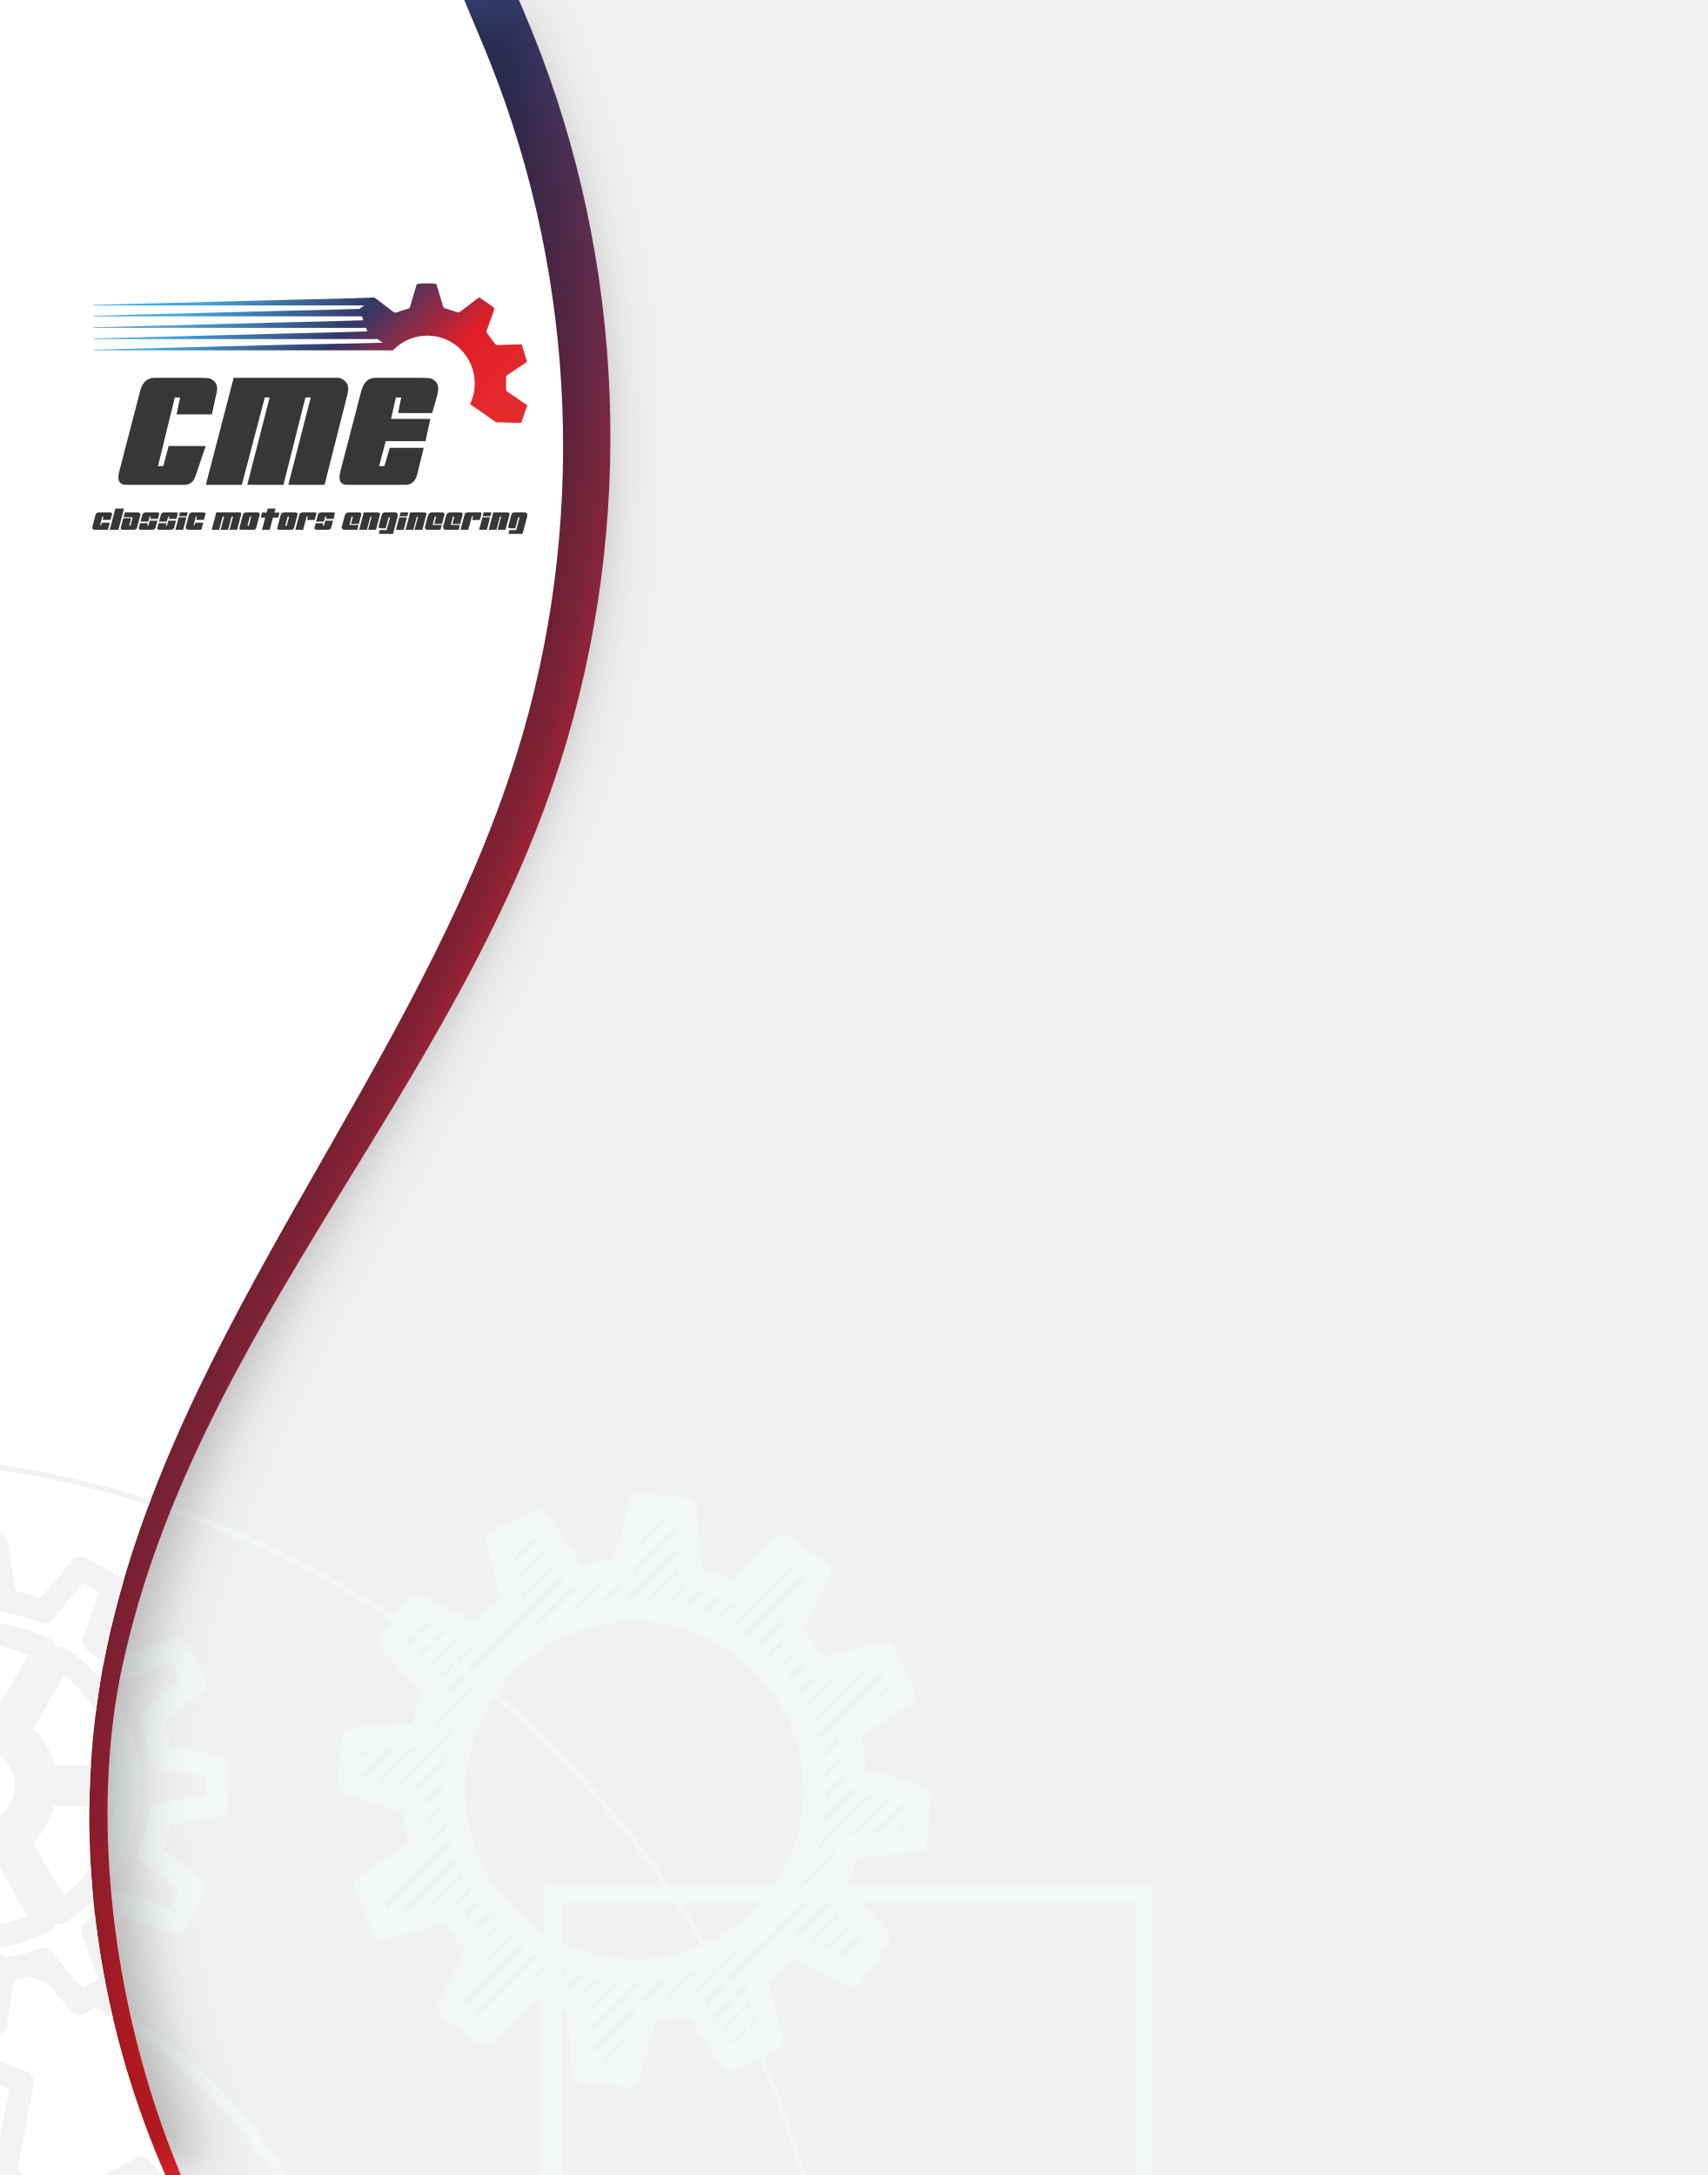
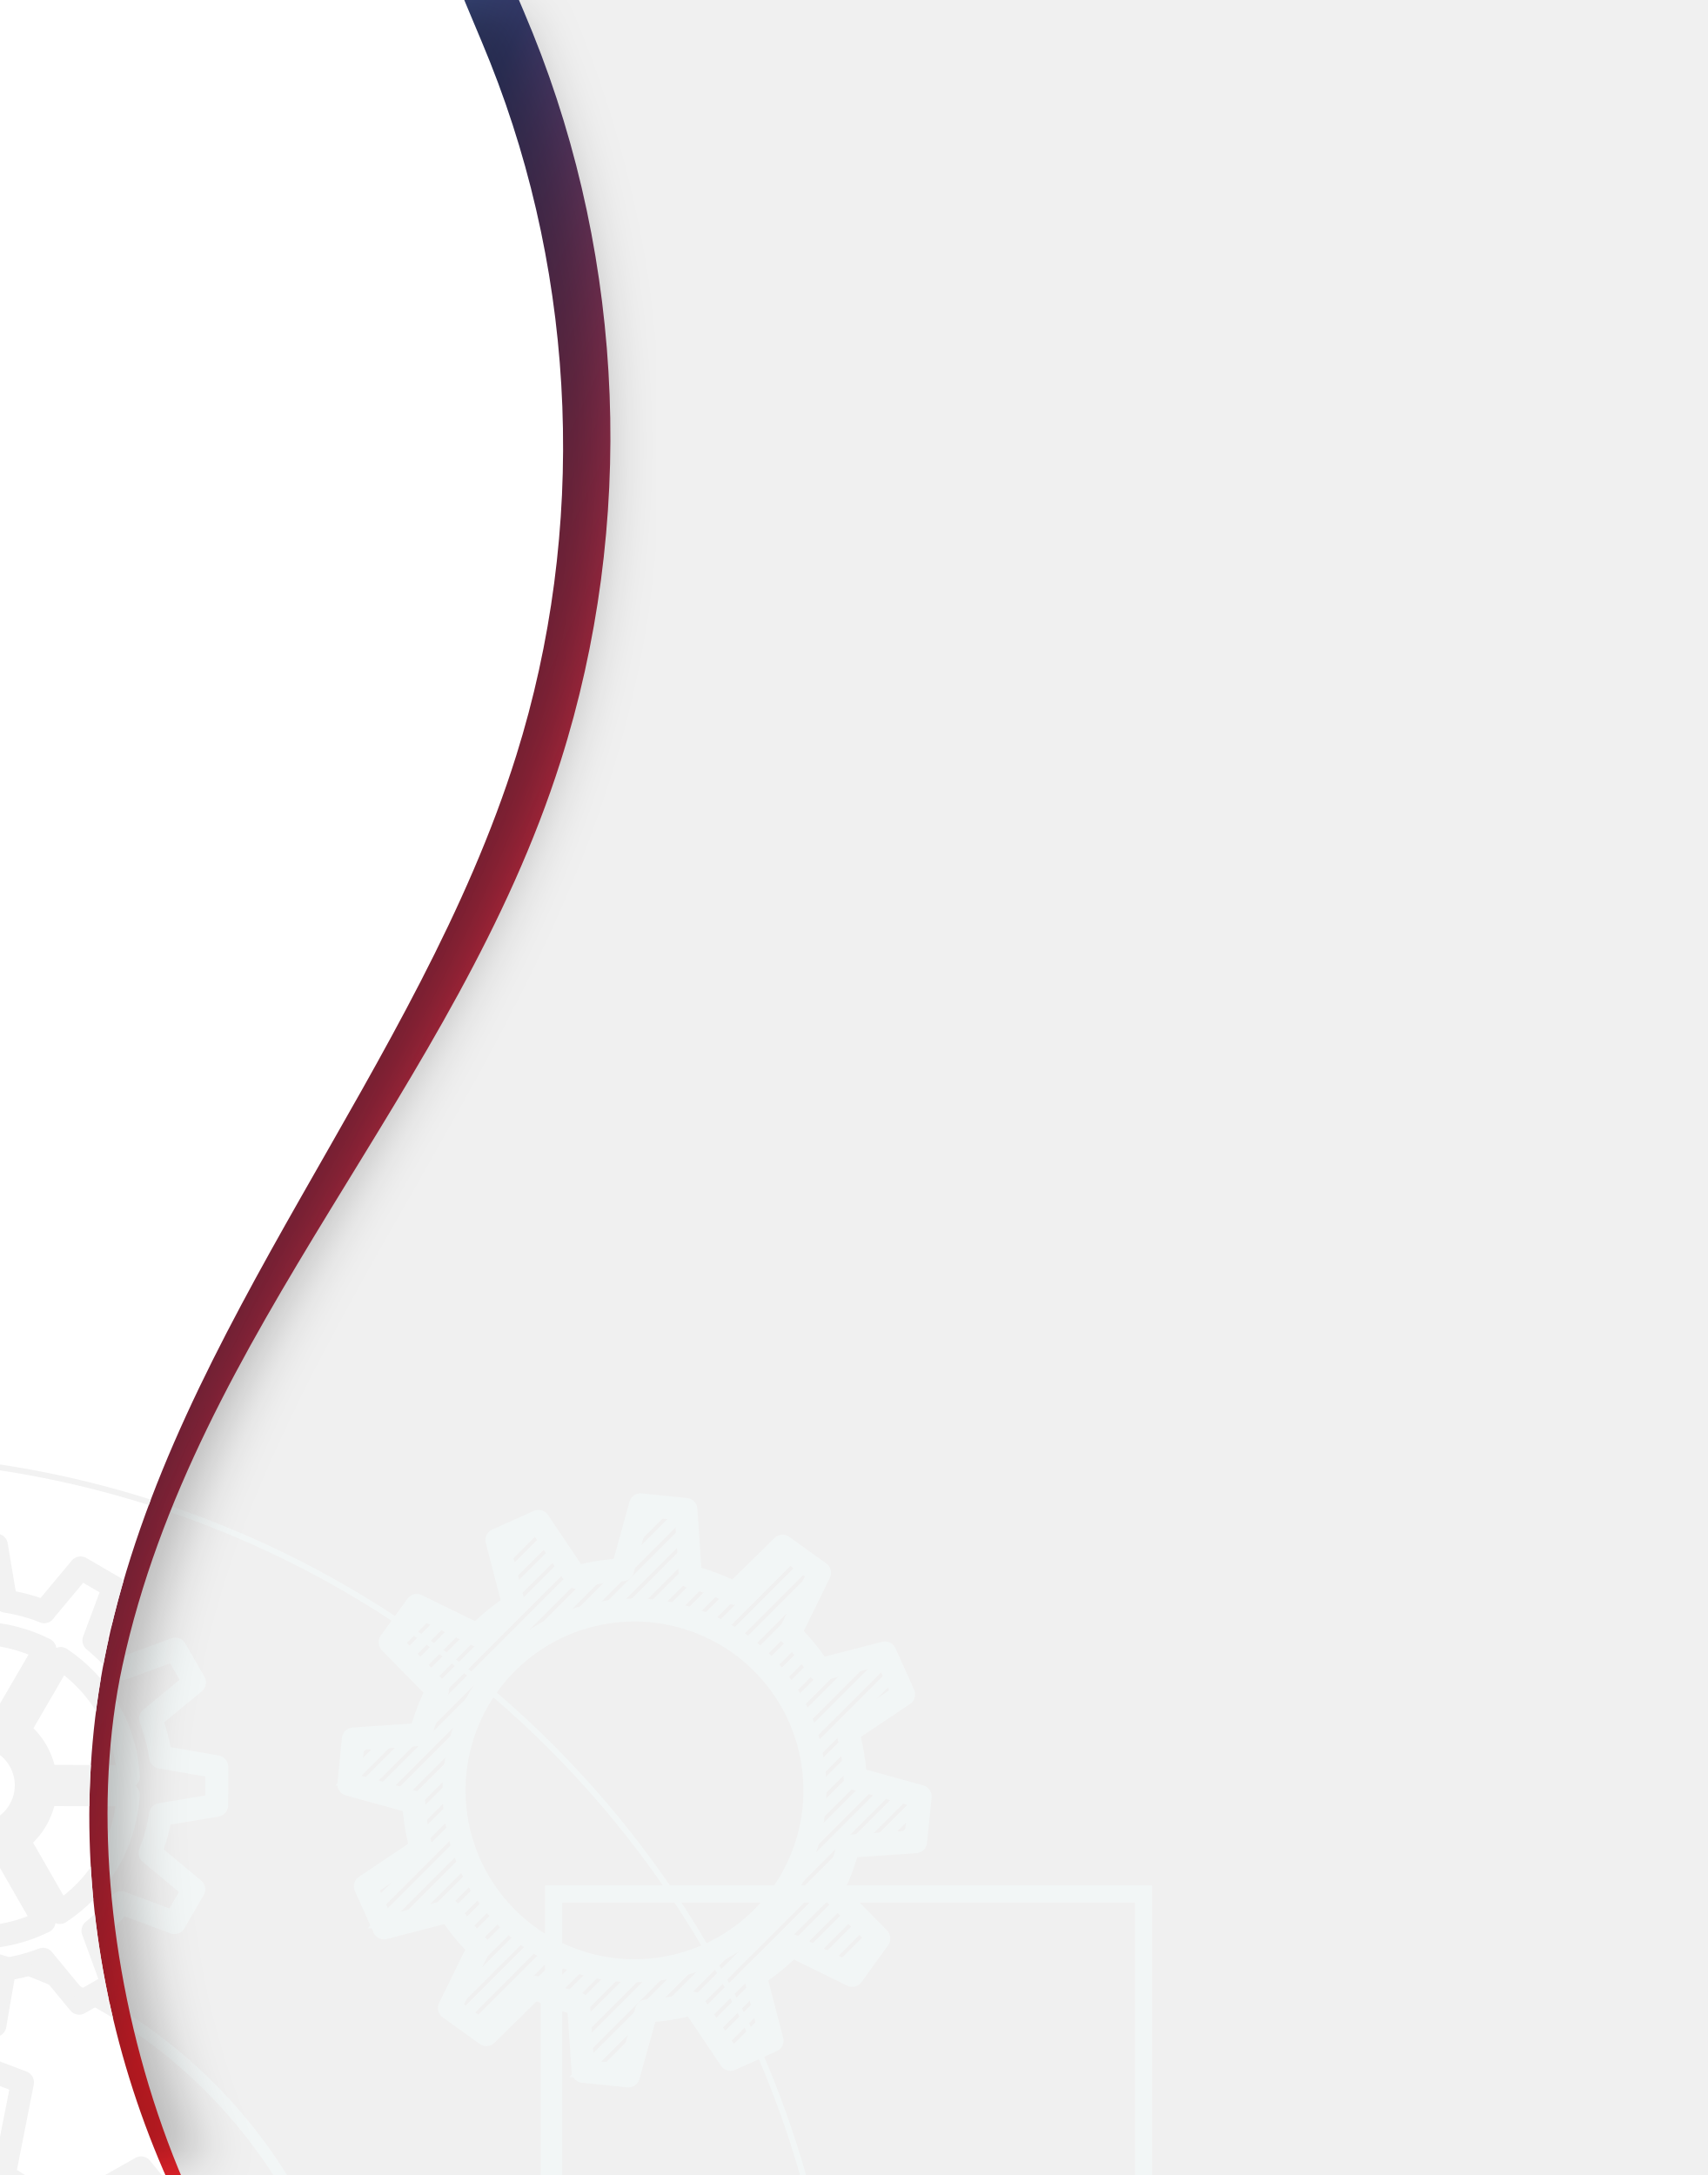
<svg xmlns="http://www.w3.org/2000/svg" width="259" height="330" fill="none">
  <g opacity=".4">
    <path d="M-8.037 298.797l1.43 8.501 5.825.02 1.47-8.491m0-.001c.67-.11 1.34-.23 2.011-.39.03 0 .06-.01.09-.02.15-.03.3-.07.44-.1l.11-.03c.1-.03.21-.05.31-.08l.321-.09c.18-.05.36-.1.53-.15.03-.01.05-.02.08-.02.01 0 .01-.01.02-.01.65-.2 1.301-.42 1.932-.66m0 0l5.484 6.651 5.053-2.89-2.962-8.102m-.001 0c.53-.42 1.041-.86 1.541-1.33.01 0 .01-.01.02-.01l.06-.06c.13-.12.27-.25.4-.38l.23-.23c.08-.08.161-.15.231-.23.03-.03.06-.05.08-.08.11-.11.21-.21.31-.32.02-.03.04-.05.07-.07.47-.5.91-1.02 1.341-1.54m.001 0l8.074 3.02 2.932-5.041-6.624-5.521m.001 0c.25-.63.48-1.28.68-1.93l.03-.09.15-.54.09-.31c.02-.09.05-.17.07-.26 0-.01 0-.02.01-.03 0-.01 0-.02.01-.03.04-.18.09-.36.13-.54.01-.03.01-.06.02-.09.16-.67.29-1.341.4-2.011m.001 0l8.505-1.42.01-5.821-8.495-1.48m-.001 0c-.1-.67-.23-1.34-.38-2.011 0-.03-.01-.06-.02-.09-.04-.18-.08-.36-.13-.54-.03-.11-.06-.22-.08-.32l-.09-.32-.15-.53-.03-.09c-.2-.66-.42-1.3-.66-1.94m-.001 0l6.655-5.481-2.902-5.051-8.095 2.97m0 0c-.421-.53-.871-1.05-1.332-1.55-.02-.02-.04-.05-.07-.07-.12-.14-.25-.27-.38-.41-.08-.07-.15-.15-.23-.23-.08-.07-.15-.15-.23-.23-.13-.13-.27-.26-.4-.38-.03-.03-.05-.05-.08-.07-.49-.47-1.011-.92-1.531-1.35m0 0l3.012-8.072-5.033-2.93-5.524 6.621m0 0c-.63-.25-1.28-.47-1.93-.68-.03 0-.06-.01-.09-.02-.181-.06-.361-.11-.541-.16l-.31-.09c-.11-.03-.21-.05-.32-.08-.18-.05-.36-.09-.541-.14-.03 0-.06-.01-.1-.02-.66-.16-1.33-.29-2.001-.39m0 0l-1.421-8.502-5.824-.02-1.48 8.492m.239 37.646c1.23.52 2.581.8 4.002.81 1.421 0 2.772-.28 4.003-.78m0 0l6.294 10.962m0 0a23.326 23.326 0 01-9.766 2.401m-.481-30.656c4.183.02 7.565 3.421 7.555 7.601-.01 4.171-3.422 7.552-7.595 7.542-4.182-.01-7.565-3.421-7.555-7.592.02-4.17 3.423-7.561 7.595-7.551v0zm5.184 16.693c.01-.01.03-.02.04-.03-.01.01-.03.02-.04.03zm15.049 1.99c-.02.03-.03.06-.05.1-.07.12-.15.251-.22.381-.09.14-.17.28-.25.42l-.06.09a23.139 23.139 0 01-7.005 7.201m0 0L2.8 279.203m0 0a10.539 10.539 0 004.022-6.921m0 0l12.648.04m0 0a23.19 23.19 0 01-2.801 9.651m-9.777-10.331v-.08.08zm2.312-20.004a23.259 23.259 0 016.964 7.241c.02.041.04.071.06.101l.24.42c.07.13.15.26.22.39.02.03.03.06.05.1a23.198 23.198 0 012.742 9.661m0 0l-12.647-.04m0 0a10.495 10.495 0 00-3.983-6.941m0 0l6.354-10.932m-2.302 18.594a.25.25 0 010 0zm-5.223-8.452a.076.076 0 000 0zm-15.519-11.602a23.244 23.244 0 019.755-2.401h1.151c3.382.1 6.714.951 9.746 2.471m0 0L.448 261.17m0 0c-1.23-.51-2.582-.8-4.003-.8-1.41-.01-2.771.27-4.002.78m25.617 86.205l9.505-10.872-6.164-7.561-12.567 7.111m-.001 0c-.85-.76-1.73-1.5-2.631-2.2-.04-.03-.08-.06-.13-.09-.24-.19-.49-.38-.75-.57-.14-.11-.291-.211-.431-.321-.15-.11-.3-.22-.45-.32-.26-.18-.51-.36-.77-.53-.04-.03-.091-.06-.141-.09a48.64 48.64 0 00-2.912-1.81m0 0l2.791-14.163-9.115-3.46-7.335 12.432" stroke="#F6FFFF" stroke-width="3.49" stroke-miterlimit="10" stroke-linecap="round" stroke-linejoin="round" />
    <path d="M75.525 234.205l1.1-1.1m-16.76 16.763l5.324-5.321-5.324 5.321zm6.285 7.001l19.762-19.744m-32.92 32.906l6.573-6.581-6.574 6.581zm38.654-25.354l12.608-12.612m-41.486 41.467l6.494-6.491-6.494 6.491zm41.396-28.085l4.823-4.821m-51.092 51.069l12.147-12.142-12.148 12.142zm19.001-52.209l6.344-6.341m-20.082 20.073l6.484-6.491-6.484 6.491zm32.43-19.123l5.383-5.391m-43.337 43.318l16.47-16.463-16.47 16.463zm22.524-22.504l11.007-11.002-11.007 11.002zm18.432-5.141l6.094-6.091m-48.851 48.828l3.582-3.58-3.582 3.58zm7.785-7.781l5.363-5.361-5.363 5.361zm45.268-31.966l11.548-11.542m-54.785 54.76l6.314-6.311-6.314 6.311zm47.3-40.637l11.347-11.342m-54.124 54.109l4.383-4.39-4.383 4.39zm46.24-39.587l4.362-4.35m-49.401 49.378l6.364-6.361-6.364 6.361zm47.94-41.267l4.433-4.441m-53.624 53.61l11.367-11.372-11.367 11.372zm51.463-44.808l9.706-9.692m-50.072 50.049l4.643-4.651-4.643 4.651zm41.897-35.236l12.518-12.512m-49.702 49.678l5.043-5.041-5.043 5.041zm37.684-31.035l5.814-5.801m-41.387 41.367l9.076-9.072-9.076 9.072zm34.052-27.395l10.146-10.142m-43.758 43.738l16.801-16.793-16.8 16.793zm40.847-34.186l8.115-8.111m-42.927 42.907l1.15-1.15-1.15 1.15zm10.736-10.722l23.225-23.214-23.225 23.214zm-29.038-67.311l5.683-5.691m-20.393 20.383l5.914-5.901-5.914 5.901zm35.353-22.044l1.09-1.09m-42.917 42.897l8.105-8.091-8.105 8.091zm9.016-9.011l23.195-23.184-23.195 23.184zm31.3-17.993l9.116-9.122m-41.386 41.378l5.813-5.812-5.813 5.812zm43.537-30.236l4.653-4.651m-50.102 50.079l9.746-9.742-9.746 9.742zm53.584-40.277l6.424-6.411m-49.461 49.439l4.363-4.361-4.363 4.361zm48.821-35.507l6.264-6.271m-54.745 54.73l11.538-11.542-11.538 11.542zm60.909-47.608l3.702-3.691m-48.831 48.808l6.054-6.051-6.054 6.051zm35.693-35.676l5.363-5.361-5.363 5.361zm-45.95-27.165l6.995-6.981m-31.21 31.196l2.642-2.641-2.642 2.641zm11.447-11.442l7.065-7.062-7.065 7.062zm22.355-9.062l16.821-16.813m-43.748 43.728l10.196-10.192-10.196 10.192zm41.266-27.955l5.053-5.051m-49.692 49.669l12.528-12.522-12.528 12.522zm54.135-40.828l11.367-11.362m-53.624 53.6l4.442-4.441-4.442 4.441zm49.191-35.876l4.393-4.391m-54.134 54.109l11.347-11.342-11.347 11.342zm54.264-40.957l12.148-12.132M83.5 302.647l4.814-4.821-4.813 4.821zm39.756-26.455l6.484-6.481m-41.487 41.468l12.558-12.553-12.558 12.553zm30.26-23.604l16.33-16.323m-43.337 43.327l5.433-5.441-5.433 5.441zm9.796-9.791l10.897-10.902-10.897 10.902zm31.6-24.945l6.624-6.631m-32.941 32.926l19.813-19.794-19.813 19.794zm29.879-26.535l2.692-2.691m-31.23 31.216l6.995-6.991-6.995 6.991zm12.678-12.682l7.085-7.071-7.085 7.071zm2.231 1.1l6.495-6.501m-20.073 20.073l6.344-6.351-6.344 6.351zm15.81-12.482l5.913-5.911m-20.393 20.374l5.704-5.691-5.704 5.691zm16.711-13.373l5.334-5.331m-16.821 16.823l1.161-1.17-1.161 1.17z" stroke="#F6FFFF" stroke-width="1.765" stroke-miterlimit="10" />
    <path d="M129.51 267.321l-.09-.66-.06-.38c-.02-.13-.04-.26-.06-.38-.04-.22-.08-.44-.121-.65l-.03-.12c-.01-.05-.02-.11-.03-.17-.11-.541-.23-1.071-.37-1.601-.05-.2-.1-.39-.15-.58m0 0l8.486-5.701-2.832-6.291-9.897 2.561" stroke="#F6FFFF" stroke-width="3.49" stroke-miterlimit="10" stroke-linecap="round" stroke-linejoin="round" />
    <path d="M124.357 253.349a37.447 37.447 0 00-1.391-1.981.55.55 0 01-.07-.09c-.14-.18-.27-.35-.411-.52l-.24-.3c-.09-.1-.17-.2-.25-.3-.14-.17-.29-.34-.43-.51a.572.572 0 01-.07-.08c-.541-.61-1.091-1.2-1.671-1.77" stroke="#F6FFFF" stroke-width="3.49" stroke-miterlimit="10" stroke-linecap="round" stroke-linejoin="round" />
    <path d="M119.824 247.798l4.503-9.172-5.604-4.031-7.285 7.162m0-.001c-.71-.36-1.451-.71-2.201-1.02-.03-.01-.07-.03-.1-.04-.21-.09-.41-.17-.61-.25-.121-.05-.251-.09-.371-.14-.12-.05-.24-.09-.36-.14-.21-.07-.41-.15-.62-.22l-.11-.03c-.771-.27-1.541-.5-2.322-.7m0 0l-.69-10.192-6.875-.7-2.722 9.842m0 0c-.81.05-1.61.12-2.411.22-.04.01-.08.01-.12.02-.17.02-.35.04-.53.07-.04 0-.08.01-.12.02l-.391.06c-.12.02-.25.04-.38.06l-.65.12c-.03.01-.06.01-.09.02h-.02c-.801.16-1.582.35-2.362.56m0 0l-5.693-8.481-6.304 2.83 2.571 9.892" stroke="#F6FFFF" stroke-width="3.49" stroke-miterlimit="10" stroke-linecap="round" stroke-linejoin="round" />
    <path d="M77.957 243.557l-.51.33c-.45.31-.89.62-1.33.95-.05.04-.1.08-.15.11 0 .01-.01.01-.01.02-.03.01-.05.03-.081.05-.17.14-.35.27-.52.41l-.3.24c-.1.08-.2.17-.3.25-.03.03-.07.05-.1.08-.13.12-.27.23-.401.35-.03.02-.06.05-.09.07-.61.54-1.2 1.09-1.761 1.66m0 .001l-9.176-4.491-4.043 5.591 7.165 7.291m0 0c-.36.71-.7 1.45-1.01 2.191-.02.04-.03.08-.051.11-.08.21-.17.41-.25.61-.04.12-.09.25-.14.37-.04.12-.09.24-.13.36-.08.21-.15.41-.22.62-.02.04-.03.07-.04.11-.26.77-.49 1.54-.7 2.32m-.001 0l-10.196.69-.69 6.872 9.846 2.72m0 0c.04.8.11 1.61.22 2.41 0 .04.01.08.01.12l.09.651.06.39c.03.12.05.25.07.38.04.21.08.43.12.65.01.03.01.07.02.11.16.8.34 1.58.56 2.36" stroke="#F6FFFF" stroke-width="3.49" stroke-miterlimit="10" stroke-linecap="round" stroke-linejoin="round" />
    <path d="M63.918 280.513l-8.485 5.691 2.831 6.301 9.887-2.57" stroke="#F6FFFF" stroke-width="3.49" stroke-miterlimit="10" stroke-linecap="round" stroke-linejoin="round" />
    <path d="M68.15 289.935c.441.68.911 1.34 1.402 1.98.02.04.04.07.07.1.13.17.27.34.4.52.08.1.17.2.25.3l.24.3c.15.17.29.331.43.501.03.03.05.06.08.09.531.61 1.091 1.2 1.662 1.76m0 0l-4.503 9.172 5.604 4.04 7.284-7.171m.001 0c.72.37 1.45.71 2.201 1.02.03.02.07.03.1.05.21.08.41.16.62.25.12.04.24.09.36.13.121.05.241.1.361.14.21.08.42.15.62.22.04.01.08.03.12.04.761.26 1.542.49 2.312.7m-.001 0l.7 10.192 6.865.69 2.732-9.841m0 0c.8-.04 1.601-.12 2.412-.22.04 0 .07-.01.11-.01.18-.03.35-.05.53-.07.04-.01.08-.02.13-.02.13-.02.25-.05.38-.07.13-.02.261-.04.381-.06.22-.04.44-.08.65-.12.03 0 .06-.01.09-.02h.03c.791-.16 1.581-.34 2.352-.561" stroke="#F6FFFF" stroke-width="3.49" stroke-miterlimit="10" stroke-linecap="round" stroke-linejoin="round" />
    <path d="M105.124 303.967l5.704 8.482 6.294-2.831-2.562-9.881" stroke="#F6FFFF" stroke-width="3.49" stroke-miterlimit="10" stroke-linecap="round" stroke-linejoin="round" />
    <path d="M114.56 299.737c.67-.441 1.331-.911 1.981-1.401.01 0 .01-.01.02-.01.02-.02.04-.04.07-.06.17-.13.351-.27.521-.41.1-.07.2-.16.3-.24.1-.08.2-.16.3-.25.04-.02.07-.05.1-.08.14-.11.27-.23.4-.34.03-.03.06-.05.09-.08a34.77 34.77 0 001.772-1.66m0 0l9.176 4.501 4.032-5.601-7.164-7.282m0 0c.36-.72.7-1.45 1.02-2.2.01-.04.03-.07.04-.11.09-.2.17-.4.251-.61.01-.01.01-.02.02-.04 0-.01 0-.02.01-.03.04-.1.07-.19.11-.29.04-.12.09-.24.14-.36.07-.21.14-.42.22-.63.01-.03.02-.07.03-.11.27-.761.5-1.541.7-2.321m0 0l10.197-.69.7-6.861-9.856-2.731m0 0c-.04-.8-.11-1.6-.21-2.41-.01-.04-.01-.08-.02-.11m-21.523 29.055c-.181.08-.351.16-.521.23-.16.08-.32.15-.48.22-.05.02-.09.03-.13.05a27.663 27.663 0 01-12.678 2.061c-.05-.01-.09-.01-.14-.01l-.57-.061c-.17-.02-.35-.03-.521-.05a.583.583 0 00-.13-.019 27.668 27.668 0 01-12.018-4.561c-.03-.02-.07-.05-.11-.07l-.46-.34c-.14-.1-.29-.2-.43-.31a2.78 2.78 0 01-.11-.08 27.615 27.615 0 01-8.115-9.952l-.06-.12c-.08-.17-.16-.35-.24-.53-.07-.15-.14-.31-.21-.47-.02-.04-.03-.08-.05-.12a27.668 27.668 0 01-2.062-12.683c.01-.04.01-.08.01-.13l.06-.57c.02-.18.03-.35.05-.53.01-.04.01-.08.02-.12a27.663 27.663 0 014.563-12.022l.07-.1c.1-.15.21-.29.31-.43.11-.16.22-.31.34-.47a.7.7 0 01.08-.1 27.54 27.54 0 019.957-8.122c.04-.02.08-.04.12-.05.16-.08.32-.15.49-.23.17-.07.34-.15.51-.23.04-.01.08-.03.12-.05a27.696 27.696 0 0112.689-2.05c.04 0 .09 0 .13.01.18.01.36.03.54.05l.56.06c.04 0 .08.01.13.02a27.54 27.54 0 0112.008 4.551c.04.03.08.05.11.08.15.1.29.21.44.31l.451.33c.04.03.07.06.11.08a27.606 27.606 0 018.125 9.952c.02.04.04.08.05.12.08.16.15.32.22.48.08.17.16.35.24.53.01.04.03.08.05.12a27.604 27.604 0 012.051 12.672c0 .05-.01.09-.01.14-.01.18-.03.35-.05.52l-.06.57c-.01.04-.01.09-.02.14a27.515 27.515 0 01-4.553 11.992c-.03.04-.05.08-.08.12-.11.15-.22.311-.34.471l-.3.42a.7.7 0 00-.08.1 27.627 27.627 0 01-10.076 8.181v0z" stroke="#F6FFFF" stroke-width="3.49" stroke-miterlimit="10" stroke-linecap="round" stroke-linejoin="round" />
    <path d="M-99.725 363.168c4.042-38.867 36.913-69.162 76.869-69.162 39.955 0 72.826 30.295 76.868 69.162" stroke="#F6FFFF" stroke-width="1.765" stroke-miterlimit="10" />
    <path d="M-173.052 363.168c4.202-79.274 69.834-142.255 150.195-142.255 80.36 0 145.992 62.981 150.195 142.255" stroke="#F6FFFF" stroke-width=".882" stroke-miterlimit="10" />
    <path d="M83.981 363.168v-75.794h89.497v75.794" stroke="#F6FFFF" stroke-width="2.607" stroke-miterlimit="10" />
    <path d="M82.04 301.927v61.241h1.94v-61.241h-1.94z" fill="#F6FFFF" />
  </g>
  <path d="M62.174 374c-34.972-20.892-52.408-80.682-43.602-121.266 11.072-51.02 50.687-87.454 66.48-137.244 11.373-35.862 9.852-75.58-4.237-110.487-1.689-4.187-3.558-8.321-5.234-12.516H-402V374H62.174z" fill="url(#paint0_linear)" />
  <g filter="url(#filter0_d)">
    <path d="M43.74 360.829c-24.71-30.67-35.752-72.557-27.469-111.209 10.415-48.59 47.195-87.572 62.05-134.991C89.02 80.474 87.59 42.649 74.338 9.403c-1.589-3.987-3.347-7.925-4.924-11.92h-453.502V360.83H43.739z" fill="#fff" />
  </g>
  <mask id="a" maskUnits="userSpaceOnUse" x="-385" y="-3" width="471" height="364">
    <path d="M43.74 360.829c-24.71-30.67-35.752-72.557-27.469-111.209 10.415-48.59 47.195-87.572 62.05-134.991C89.02 80.474 87.59 42.649 74.338 9.403c-1.589-3.987-3.347-7.925-4.924-11.92h-453.502V360.83H43.739z" fill="#fff" />
  </mask>
  <g mask="url(#a)">
    <path d="M-8.038 298.796l1.43 8.502 5.825.02 1.47-8.492m.001 0c.67-.11 1.34-.23 2.01-.39.03 0 .06-.01.09-.02.15-.03.301-.07.441-.1l.11-.03c.1-.03.21-.05.31-.08l.32-.09c.18-.05.36-.1.53-.15.03-.01.051-.02.081-.02.01 0 .01-.01.02-.01.65-.2 1.3-.42 1.931-.66m0 0l5.484 6.651 5.053-2.89-2.962-8.102m0 0c.53-.42 1.041-.86 1.541-1.33.01 0 .01-.01.02-.01l.06-.06c.13-.12.27-.25.4-.38l.23-.23c.08-.08.161-.15.231-.23.03-.03.06-.05.08-.08.11-.11.21-.21.31-.32.02-.03.04-.05.07-.07.47-.5.91-1.02 1.341-1.541m0 .001l8.075 3.02 2.932-5.041-6.625-5.521m0 0c.25-.63.48-1.28.68-1.93l.03-.09.151-.54.09-.31c.02-.09.05-.17.07-.26 0-.01 0-.02.01-.03 0-.01 0-.02.01-.03.04-.18.09-.36.13-.54.01-.03.01-.06.02-.09a28.7 28.7 0 00.4-2.011m.001 0l8.505-1.42.01-5.821-8.495-1.48m0 0a28.32 28.32 0 00-.38-2.011c0-.03-.01-.06-.02-.09-.04-.18-.08-.36-.13-.54-.03-.11-.06-.22-.08-.32l-.09-.32-.15-.53-.03-.09c-.2-.66-.421-1.3-.661-1.94m-.001 0l6.654-5.481-2.901-5.051-8.096 2.97" stroke="#F2F2F2" stroke-width="3.49" stroke-miterlimit="10" stroke-linecap="round" stroke-linejoin="round" />
    <path d="M18.499 253.188c-.42-.53-.87-1.05-1.331-1.55-.02-.02-.04-.05-.07-.07-.12-.14-.25-.27-.38-.41-.08-.07-.15-.15-.23-.23-.08-.07-.15-.15-.23-.23-.13-.13-.27-.26-.4-.38-.03-.03-.05-.05-.08-.07a28.287 28.287 0 00-1.532-1.351m0 0l3.012-8.071-5.033-2.931-5.524 6.622" stroke="#F2F2F2" stroke-width="3.49" stroke-miterlimit="10" stroke-linecap="round" stroke-linejoin="round" />
    <path d="M6.701 244.517c-.63-.25-1.28-.47-1.93-.68-.03 0-.06-.01-.09-.02-.181-.06-.361-.11-.541-.16l-.31-.09c-.11-.03-.21-.05-.32-.08-.18-.05-.36-.09-.541-.14-.03 0-.06-.01-.1-.02-.66-.16-1.33-.291-2.001-.391m0 .001l-1.421-8.502-5.824-.02-1.48 8.492m.239 37.646c1.23.52 2.581.8 4.002.81 1.421 0 2.772-.28 4.003-.78m0 0l6.294 10.962m.001 0a23.325 23.325 0 01-9.766 2.4m-.481-30.655c4.182.02 7.564 3.421 7.554 7.601-.01 4.171-3.422 7.552-7.594 7.542-4.183-.01-7.565-3.421-7.555-7.592.02-4.17 3.422-7.561 7.595-7.551v0zm5.183 16.693c.01-.01.03-.02.04-.03-.01.01-.03.02-.04.03zm15.05 1.99c-.02.03-.03.06-.05.1-.07.12-.15.25-.22.38-.09.14-.17.28-.25.42l-.06.09a23.142 23.142 0 01-7.005 7.202m-.001 0l-6.284-10.962m0 0a10.539 10.539 0 004.023-6.921m0 0l12.648.04m.001 0a23.19 23.19 0 01-2.802 9.651m-9.776-10.331v-.081.081zm2.311-20.004a23.247 23.247 0 017.024 7.341l.24.42c.07.13.15.26.22.39.02.03.03.06.05.1a23.206 23.206 0 012.742 9.662m.001 0l-12.648-.04m0 0a10.495 10.495 0 00-3.983-6.941m.001 0l6.353-10.932m-2.301 18.593a.249.249 0 010 0zm-5.224-8.451a.076.076 0 000 0zm-15.52-11.602a23.23 23.23 0 019.756-2.401h1.151a23.3 23.3 0 019.746 2.471m0 0L.447 261.17m0 0c-1.23-.51-2.581-.8-4.002-.8-1.411-.01-2.772.27-4.003.78m25.616 86.205l9.506-10.872-6.163-7.561-12.568 7.111m0 0c-.85-.76-1.731-1.5-2.632-2.2a1.282 1.282 0 00-.13-.091c-.24-.19-.49-.38-.75-.57-.14-.11-.29-.21-.43-.32-.15-.11-.3-.22-.45-.32-.261-.18-.511-.36-.771-.53-.04-.03-.09-.06-.14-.09a48.973 48.973 0 00-2.912-1.81m-.001 0l2.792-14.163-9.116-3.46-7.334 12.432" stroke="#F2F2F2" stroke-width="3.49" stroke-miterlimit="10" stroke-linecap="round" stroke-linejoin="round" />
    <path d="M75.525 234.205l1.1-1.1m-16.76 16.763l5.324-5.321-5.324 5.321zm6.285 7.001l19.762-19.744M52.99 270.031l6.574-6.581-6.574 6.581zm38.655-25.354l12.608-12.612m-41.486 41.467l6.494-6.491-6.494 6.491zm41.396-28.085l4.823-4.821m-51.092 51.069l12.148-12.142-12.148 12.142zm19.002-52.209l6.344-6.341m-20.083 20.073l6.484-6.491-6.484 6.491zm32.43-19.123l5.384-5.391m-43.338 43.317l16.47-16.462-16.47 16.462zm22.525-22.503l11.007-11.002-11.007 11.002zm18.432-5.141l6.093-6.091m-48.851 48.828l3.582-3.58-3.582 3.58zm7.785-7.781l5.363-5.361-5.363 5.361zm45.269-31.966l11.547-11.542m-54.785 54.76l6.314-6.311-6.314 6.311zm47.3-40.637l11.348-11.342m-54.125 54.109l4.383-4.391-4.383 4.391zm46.24-39.587l4.363-4.35m-49.401 49.378l6.364-6.361-6.364 6.361zm47.94-41.267l4.433-4.441m-53.624 53.609l11.367-11.372-11.367 11.372zm51.462-44.807l9.706-9.692m-50.071 50.049l4.643-4.651-4.643 4.651zm41.896-35.236l12.518-12.513m-49.701 49.679l5.043-5.041-5.043 5.041zm-9.717-66.692l5.684-5.691m-20.393 20.384l5.914-5.901-5.914 5.901zm35.352-22.044l1.09-1.09m-42.916 42.897l8.105-8.091-8.105 8.091zm9.015-9.011l23.195-23.184-23.195 23.184zm31.301-17.993l9.115-9.122m-41.386 41.377l5.814-5.811-5.814 5.811zm43.537-30.235l4.653-4.651m-50.101 50.079l9.746-9.742-9.747 9.742zm53.584-40.277l6.424-6.411m-49.462 49.439l4.363-4.361-4.363 4.361zm48.821-35.507l6.264-6.271m-54.744 54.73l11.537-11.542-11.537 11.542zm5.523-65.332l6.995-6.981M53.36 266.33l2.642-2.64-2.642 2.64zm11.447-11.442l7.065-7.061-7.065 7.061zm22.355-9.061l16.821-16.813m-43.748 43.728l10.197-10.192-10.197 10.192zm41.266-27.955l5.053-5.051m-49.691 49.669l12.528-12.523-12.528 12.523zm54.134-40.828l11.367-11.362m-53.624 53.6l4.443-4.441-4.443 4.441zm49.192-35.877l4.393-4.39M68.19 304.657l11.348-11.342-11.348 11.342zm54.265-40.957l12.147-12.132M83.5 302.647l4.813-4.821-4.813 4.821z" stroke="#F2F2F2" stroke-width="1.765" stroke-miterlimit="10" />
    <path d="M87.382 239.316l-5.693-8.482-6.304 2.831 2.571 9.892" stroke="#F2F2F2" stroke-width="3.49" stroke-miterlimit="10" stroke-linecap="round" stroke-linejoin="round" />
    <path d="M77.956 243.556l-.51.331a40.354 40.354 0 00-1.481 1.06c0 .01-.01.01-.01.02-.03.01-.05.03-.08.05-.17.14-.35.27-.52.41l-.301.24c-.1.08-.2.17-.3.25-.03.03-.07.05-.1.08-.13.12-.27.23-.4.35-.03.02-.06.05-.09.07-.61.54-1.201 1.09-1.762 1.66m0 0l-9.175-4.49-4.043 5.591 7.165 7.291m0 0c-.36.71-.7 1.45-1.01 2.19-.02.04-.03.08-.05.11-.081.21-.171.41-.251.61-.04.12-.09.25-.14.371-.04.12-.09.24-.13.36-.08.21-.15.41-.22.62-.02.04-.03.07-.04.11-.26.77-.49 1.54-.7 2.32m-.001 0l-10.196.69-.69 6.871 9.846 2.721m0 0c.04.8.11 1.61.22 2.41 0 .04.01.08.01.12l.09.65.06.39c.03.12.05.25.07.38.04.21.08.431.12.651.01.03.01.07.02.11.16.8.34 1.58.56 2.36" stroke="#F2F2F2" stroke-width="3.49" stroke-miterlimit="10" stroke-linecap="round" stroke-linejoin="round" />
    <path d="M63.917 280.513l-8.485 5.691 2.831 6.301 9.887-2.57m0 0c.44.68.91 1.34 1.4 1.98.02.04.04.07.07.1.13.17.27.34.4.52.08.1.17.2.25.3l.24.3c.151.17.291.33.431.5.03.03.05.06.08.09.53.61 1.09 1.201 1.661 1.761m.001 0l-4.503 9.171 5.604 4.041 7.284-7.171" stroke="#F2F2F2" stroke-width="3.49" stroke-miterlimit="10" stroke-linecap="round" stroke-linejoin="round" />
    <path d="M81.068 301.527c.72.37 1.451.71 2.202 1.02.03.02.07.03.1.05.21.08.41.16.62.25.12.04.24.09.36.13.12.05.24.1.36.14.21.08.421.15.621.22.04.01.08.03.12.04.76.26 1.541.49 2.312.7m20.222-7.701c-.18.08-.35.16-.52.23-.16.08-.32.15-.481.22-.05.02-.09.03-.13.05a27.658 27.658 0 01-12.678 2.06c-.05-.01-.09-.01-.14-.01l-.57-.06c-.17-.02-.35-.03-.52-.05a.587.587 0 00-.13-.02 27.643 27.643 0 01-12.018-4.561c-.03-.02-.07-.05-.11-.07l-.46-.34c-.14-.1-.29-.2-.43-.31a2.78 2.78 0 01-.11-.08 27.604 27.604 0 01-8.176-10.071c-.08-.17-.16-.351-.24-.531-.07-.15-.14-.31-.21-.47-.02-.04-.03-.08-.05-.12a27.66 27.66 0 01-2.062-12.682c.01-.04.01-.08.01-.13l.06-.57c.02-.18.03-.35.05-.53.01-.04.01-.08.02-.12a27.66 27.66 0 014.563-12.022l.07-.1c.1-.15.21-.29.31-.43.11-.16.22-.31.34-.47a.7.7 0 01.08-.1 27.53 27.53 0 019.957-8.122c.04-.02.08-.04.12-.05.16-.08.32-.15.49-.23.17-.07.34-.15.51-.23.04-.01.08-.03.12-.05a27.697 27.697 0 0112.689-2.05c.04 0 .09 0 .13.01.18.01.36.03.54.05l.56.06c.04 0 .08.01.13.02 4.304.55 8.426 2.11 12.008 4.551.041.03.081.05.111.08.15.1.29.21.44.31l.45.33c.04.03.07.06.11.08a27.611 27.611 0 018.125 9.951c.02.04.04.08.05.12.08.16.15.32.221.48.08.171.16.351.24.531.01.04.03.08.05.12 1.671 4 2.371 8.351 2.051 12.672 0 .05-.01.09-.01.14-.01.18-.03.35-.05.52l-.06.57c-.01.04-.01.09-.02.14a27.515 27.515 0 01-4.553 11.992c-.03.04-.05.08-.08.12-.11.15-.22.31-.34.47l-.3.42a.7.7 0 00-.08.1 27.625 27.625 0 01-10.077 8.182v0z" stroke="#F2F2F2" stroke-width="3.49" stroke-miterlimit="10" stroke-linecap="round" stroke-linejoin="round" />
    <path d="M-99.726 363.168c4.043-38.867 36.913-69.162 76.869-69.162 39.955 0 72.826 30.295 76.868 69.162" stroke="#F2F2F2" stroke-width="1.765" stroke-miterlimit="10" />
    <path d="M-173.053 363.168c4.202-79.274 69.834-142.255 150.195-142.255 80.36 0 145.992 62.981 150.195 142.255" stroke="#F2F2F2" stroke-width=".882" stroke-miterlimit="10" />
    <path d="M83.98 363.168v-75.794h89.497v75.794" stroke="#F2F2F2" stroke-width="2.607" stroke-miterlimit="10" />
    <path d="M82.04 301.927v61.241h1.94v-61.241h-1.94z" fill="#F2F2F2" />
  </g>
-   <path fill-rule="evenodd" clip-rule="evenodd" d="M65.576 43h-1.464c-.2.017-.4.044-.6.048-.188.005-.295.066-.354.268-.305 1.068-.63 2.13-.939 3.196-.051.18-.127.269-.32.325-.609.178-1.204.4-1.812.586a.426.426 0 01-.332-.053c-.97-.722-1.93-1.457-2.95-2.23-4.579.178-9.448.26-14.03.377-6.38.164-12.76.327-19.141.493-3.06.079-6.118.163-9.176.244-.113.004-.224.01-.336.09H55.22c-.195.15-.393.295-.59.448a.186.186 0 00-.044.071c-3.913.128-7.959.204-11.81.303l-19.142.492c-3.06.08-6.118.164-9.176.245a.559.559 0 00-.336.09h40.786l.22.606c-4.082.138-8.323.217-12.352.32-6.38.165-12.762.327-19.142.493-3.06.079-6.118.162-9.176.244-.113.003-.224.01-.336.09h41.42c.065.177.127.355.192.532-4.264.152-8.729.233-12.958.342-6.38.164-12.762.327-19.142.492-3.06.08-6.118.163-9.176.245-.113.004-.224.01-.336.09H57.29l.752.552c-4.621.14-11.183.217-15.265.321-6.38.164-12.762.328-19.142.494-3.06.078-6.118.162-9.176.244a.556.556 0 00-.336.089l45.492.007a7.157 7.157 0 015.192-2.23c4.008-.003 7.212 3.217 7.216 7.252a7.322 7.322 0 01-.704 3.14l3.974 2.771a.549.549 0 01.166-.021c1.116.04 2.232.066 3.349.105.183.007.284-.036.347-.229.27-.822.558-1.636.842-2.462l-1.63-1.098c-.486-.33-.976-.655-1.454-.997a.393.393 0 01-.14-.278c-.011-.583.01-1.165-.004-1.747-.005-.225.05-.365.249-.494.931-.61 1.85-1.243 2.776-1.86.114-.077.16-.135.114-.279-.264-.823-.516-1.65-.774-2.483-1.194.035-2.329.05-3.46.111-.342.019-.532-.067-.721-.363-.33-.516-.731-.988-1.091-1.486a.355.355 0 01-.053-.28c.368-1.048.743-2.094 1.13-3.135.083-.222.075-.37-.132-.51-.649-.445-1.292-.9-1.936-1.356-.138-.1-.238-.086-.376.02-.906.699-1.823 1.382-2.73 2.08-.126.097-.227.091-.363.046a70.43 70.43 0 00-1.91-.6c-.143-.045-.218-.102-.262-.257-.313-1.073-.645-2.142-.958-3.216-.054-.18-.125-.271-.323-.256-.122.01-.248-.026-.372-.042z" fill="url(#paint1_linear)" />
-   <path d="M32.7 60.303l-.552 2.57h-5.362l.537-2.57h-.804L23.97 70.72h.805l.804-3.044h5.63l-1.442 4.228c-.28 1.105-.877 1.658-1.792 1.658h-8.83c-1.05 0-1.402-.678-1.055-2.03l3.166-12.178c.358-1.352 1.083-2.03 2.179-2.03h4.858c1.787-.022 2.938 0 3.452.068.793.295 1.19.807 1.19 1.54 0 .36-.079.817-.236 1.37zm19.887 0l-3.35 13.26H43.74l3.402-13.26h-.804l-3.335 13.26h-5.496l3.402-13.26h-.737l-3.485 13.26h-5.462l4.222-16.238h16.051c.882.34 1.324.875 1.324 1.607 0 .361-.08.818-.236 1.37zm13.656 0l-.686 2.368h-5.161l.469-2.368h-.804l-.737 3.246h5.964l-.737 3.384h-6.032l-1.005 3.788h.803l.805-2.774h5.16l-.97 3.958c-.28 1.105-.878 1.658-1.794 1.658h-8.83c-1.05 0-1.402-.678-1.055-2.03L54.8 59.355c.357-1.352 1.083-2.03 2.178-2.03h4.858c1.788-.022 2.938 0 3.452.068.793.295 1.19.807 1.19 1.54 0 .36-.079.817-.235 1.37zM16.768 78.87h-1.196l.13-.485h-.177l-.34 1.29h.172l.099-.367h1.2l-.287 1.068h-2.015a.295.295 0 01-.08-.015.334.334 0 01-.116-.05.355.355 0 01-.105-.1.289.289 0 01-.05-.157.297.297 0 01.008-.115c.007-.044.019-.09.034-.146l.437-1.653a.52.52 0 01.177-.284c.09-.075.222-.11.398-.11h1.574c.102 0 .18.008.23.027.052.02.087.044.106.071.02.028.028.063.028.099-.004.036-.004.075-.007.111l-.22.816zm2.049-1.712l-.856 3.22h-1.313l.856-3.22h1.313zm-.107 1.463h1.188L19.6 79.75h.2l.312-1.186c.003-.02-.004-.036-.024-.056a.206.206 0 00-.086-.035h-1.258l.196-.726h2.031a.28.28 0 01.137.035.52.52 0 01.11.095c.027.04.05.079.065.122a.38.38 0 01.024.123l-.504 1.901c-.003.012-.015.039-.031.079a.513.513 0 01-.219.229.486.486 0 01-.223.046h-1.625c-.07 0-.129-.004-.18-.007a.253.253 0 01-.12-.035.148.148 0 01-.068-.091.53.53 0 01-.015-.166l.386-1.456zm3.787.518h-1.18l.282-1.062c.057-.22.241-.33.558-.33h1.672c.059 0 .11.003.156.007a.244.244 0 01.114.035c.027.02.046.052.054.092a.36.36 0 01-.015.165l-.184.69H22.79l.098-.358h-.189l-.202.76zm.218-.142h1.173l-.282 1.053c-.054.217-.238.326-.55.326h-1.735a.267.267 0 01-.13-.027.225.225 0 01-.084-.075.208.208 0 01-.04-.1.194.194 0 010-.097l.187-.694h1.177l-.099.363h.185l.198-.75zm2.592.142h-1.18l.282-1.062c.058-.22.242-.33.559-.33h1.672c.059 0 .109.003.156.007a.244.244 0 01.114.035c.026.02.046.052.054.092a.346.346 0 01-.016.165l-.183.69H25.6l.099-.358h-.189l-.203.76zm.219-.142h1.173l-.283 1.053c-.054.217-.237.326-.55.326h-1.734a.267.267 0 01-.13-.027.225.225 0 01-.085-.075.207.207 0 01-.04-.1.194.194 0 010-.097l.188-.694h1.176l-.098.363h.185l.198-.75zm1.784-1.256h1.175l-.156.585h-1.175l.156-.585zm-.2.758h1.176l-.5 1.877H26.61l.5-1.877zm3.835.371h-1.196l.13-.485h-.177l-.34 1.29h.172l.099-.367h1.199l-.286 1.068h-2.015a.281.281 0 01-.078-.015.34.34 0 01-.118-.05.352.352 0 01-.105-.1.28.28 0 01-.051-.157.297.297 0 01.008-.115c.008-.044.02-.09.035-.146l.437-1.653a.52.52 0 01.177-.284c.09-.075.222-.11.398-.11h1.574c.102 0 .18.008.232.027.05.02.085.044.104.071.02.028.028.063.028.099-.004.036-.004.075-.008.111l-.22.816zm1.871-1.129h3.416c.14 0 .242.02.308.065.063.042.078.12.047.243l-.617 2.327h-1.149l.532-1.998h-.22l-.53 1.998h-1.13l.532-1.998h-.223l-.531 1.998h-1.133l.698-2.635zm4.721 2.031h.211l.371-1.396h-.211l-.371 1.396zm1.328.313c-.05.193-.176.29-.367.29h-1.923c-.1 0-.175-.026-.218-.078-.043-.05-.05-.133-.024-.243l.523-1.977c.059-.22.243-.33.556-.33h1.645c.105 0 .183.019.239.062a.42.42 0 01.12.197l-.551 2.08zm3.538-2.312l-.2.754h-.788l-.494 1.85h-1.175l.492-1.85h-.68l.199-.754h.7l.164-.615h1.18l-.164.615h.766zm.877 1.999h.21l.371-1.396h-.21l-.372 1.396zm1.328.313c-.052.193-.176.29-.367.29h-1.923c-.101 0-.176-.026-.219-.078-.043-.05-.05-.133-.024-.243l.523-1.977c.06-.22.243-.33.556-.33H44.8c.106 0 .184.019.239.062.05.044.092.107.121.197l-.55 2.08zm1.915-1.72l-.536 2.012h-1.18l.614-2.312c.058-.217.242-.324.55-.324h1.81a.21.21 0 01.105.025.173.173 0 01.063.059c.012.028.024.054.028.082.004.032.004.063.004.091l-.239.891h-1.164l.14-.523h-.195zm2.611.774h-1.179l.28-1.062c.059-.22.242-.33.56-.33h1.671c.06 0 .11.003.157.007a.244.244 0 01.114.035c.026.02.045.052.053.092a.346.346 0 01-.015.165l-.184.69h-1.164l.098-.358h-.188l-.203.76zm.218-.142h1.173l-.28 1.053c-.056.217-.24.326-.552.326H47.96a.267.267 0 01-.13-.027.225.225 0 01-.085-.075.207.207 0 01-.04-.1.194.194 0 010-.097l.187-.694h1.177l-.099.363h.185l.198-.75zm5.081.497h-1.185l.297-1.118h-.207l-.316 1.184c-.004.02.004.04.027.055a.263.263 0 00.09.036h1.26l-.193.726h-2.032a.241.241 0 01-.137-.04.481.481 0 01-.184-.213.288.288 0 01-.026-.118l.483-1.822a1.07 1.07 0 01.122-.214.646.646 0 01.137-.133.443.443 0 01.156-.068.866.866 0 01.183-.02h1.529c.12 0 .21.02.277.057.066.035.098.117.102.24l-.383 1.448zm2.599.883h-1.189l.532-2h-.18l-.53 2h-1.18l.698-2.63h2.11c.101 0 .184.015.243.046.058.036.1.102.128.205l-.632 2.38zm1.49-.222h-.739c-.204-.015-.32-.101-.348-.255l.496-1.862a.244.244 0 01.059-.106.427.427 0 01.105-.096.69.69 0 01.13-.067.336.336 0 01.132-.028h1.662a.68.68 0 01.202.095c.047.04.079.084.098.134a.478.478 0 01.027.166l-.012.198L59.627 81h-2.152l.15-.576h1.037l.516-1.945h-.211l-.445 1.676zm2.247-2.414h1.177l-.157.585h-1.176l.156-.585zm-.2.758h1.177l-.5 1.877H60.07l.5-1.877zm3.505 1.878h-1.189l.532-2h-.18l-.532 2h-1.179l.7-2.63h2.11c.1 0 .182.015.24.046.06.036.103.102.13.205l-.632 2.38zm2.982-.883h-1.184l.297-1.118h-.208l-.316 1.184c-.004.02.004.04.028.055a.247.247 0 00.089.036h1.26l-.193.726h-2.032a.235.235 0 01-.136-.04.343.343 0 01-.11-.094.418.418 0 01-.101-.237l.485-1.822a1.01 1.01 0 01.121-.214.614.614 0 01.136-.133.443.443 0 01.156-.068.867.867 0 01.185-.02h1.527c.12 0 .21.02.277.057.067.035.098.117.102.24l-.383 1.448zm2.755 0h-1.183l.296-1.118h-.206L68.4 79.56c-.004.02.005.04.027.055a.263.263 0 00.09.036h1.259l-.192.726h-2.032a.241.241 0 01-.137-.04.481.481 0 01-.184-.213.292.292 0 01-.027-.118l.485-1.822a1.07 1.07 0 01.121-.214.621.621 0 01.137-.133.433.433 0 01.156-.068.856.856 0 01.184-.02h1.528c.121 0 .21.02.278.057.066.035.097.117.1.24l-.383 1.448zm1.768-1.129l-.536 2.012h-1.179l.614-2.312c.057-.217.241-.324.55-.324h1.809a.187.187 0 01.17.084c.01.028.022.054.025.082a.798.798 0 01.004.091l-.238.891h-1.164l.14-.523h-.195zm1.803-.624h1.175l-.156.585h-1.175l.156-.585zm-.2.758h1.176l-.5 1.877h-1.176l.5-1.877zm3.503 1.878h-1.187l.53-2h-.18l-.53 2h-1.18l.698-2.63h2.11a.52.52 0 01.243.046c.06.036.102.102.129.205l-.633 2.38zm1.49-.222h-.738c-.203-.015-.32-.101-.348-.255l.496-1.862a.257.257 0 01.059-.106.427.427 0 01.105-.096.73.73 0 01.13-.067.341.341 0 01.133-.028h1.66c.09.028.156.06.203.095.047.04.078.084.097.134.02.052.028.107.028.166l-.012.198L79.281 81h-2.153l.153-.576h1.035l.516-1.945h-.211l-.446 1.676z" fill="#373738" />
  <defs>
    <linearGradient id="paint0_linear" x1="62.401" y1="418.056" x2="-234.471" y2="279.019" gradientUnits="userSpaceOnUse">
-       <stop stop-color="#E52D2D" />
-       <stop offset=".251" stop-color="#E11F28" />
-       <stop offset=".49" stop-color="#333867" />
-       <stop offset=".812" stop-color="#46A8DE" />
-       <stop offset="1" stop-color="#46A8DE" />
-     </linearGradient>
-     <linearGradient id="paint1_linear" x1="68.821" y1="74.433" x2="27.165" y2="33.179" gradientUnits="userSpaceOnUse">
      <stop stop-color="#E52D2D" />
      <stop offset=".251" stop-color="#E11F28" />
      <stop offset=".49" stop-color="#333867" />
      <stop offset=".812" stop-color="#46A8DE" />
      <stop offset="1" stop-color="#46A8DE" />
    </linearGradient>
    <filter id="filter0_d" x="-386.089" y="-10.517" width="485.514" height="379.345" filterUnits="userSpaceOnUse" color-interpolation-filters="sRGB">
      <feFlood flood-opacity="0" result="BackgroundImageFix" />
      <feColorMatrix in="SourceAlpha" values="0 0 0 0 0 0 0 0 0 0 0 0 0 0 0 0 0 0 127 0" />
      <feOffset dx="6" />
      <feGaussianBlur stdDeviation="4" />
      <feColorMatrix values="0 0 0 0 0 0 0 0 0 0 0 0 0 0 0 0 0 0 0.25 0" />
      <feBlend in2="BackgroundImageFix" result="effect1_dropShadow" />
      <feBlend in="SourceGraphic" in2="effect1_dropShadow" result="shape" />
    </filter>
  </defs>
</svg>
